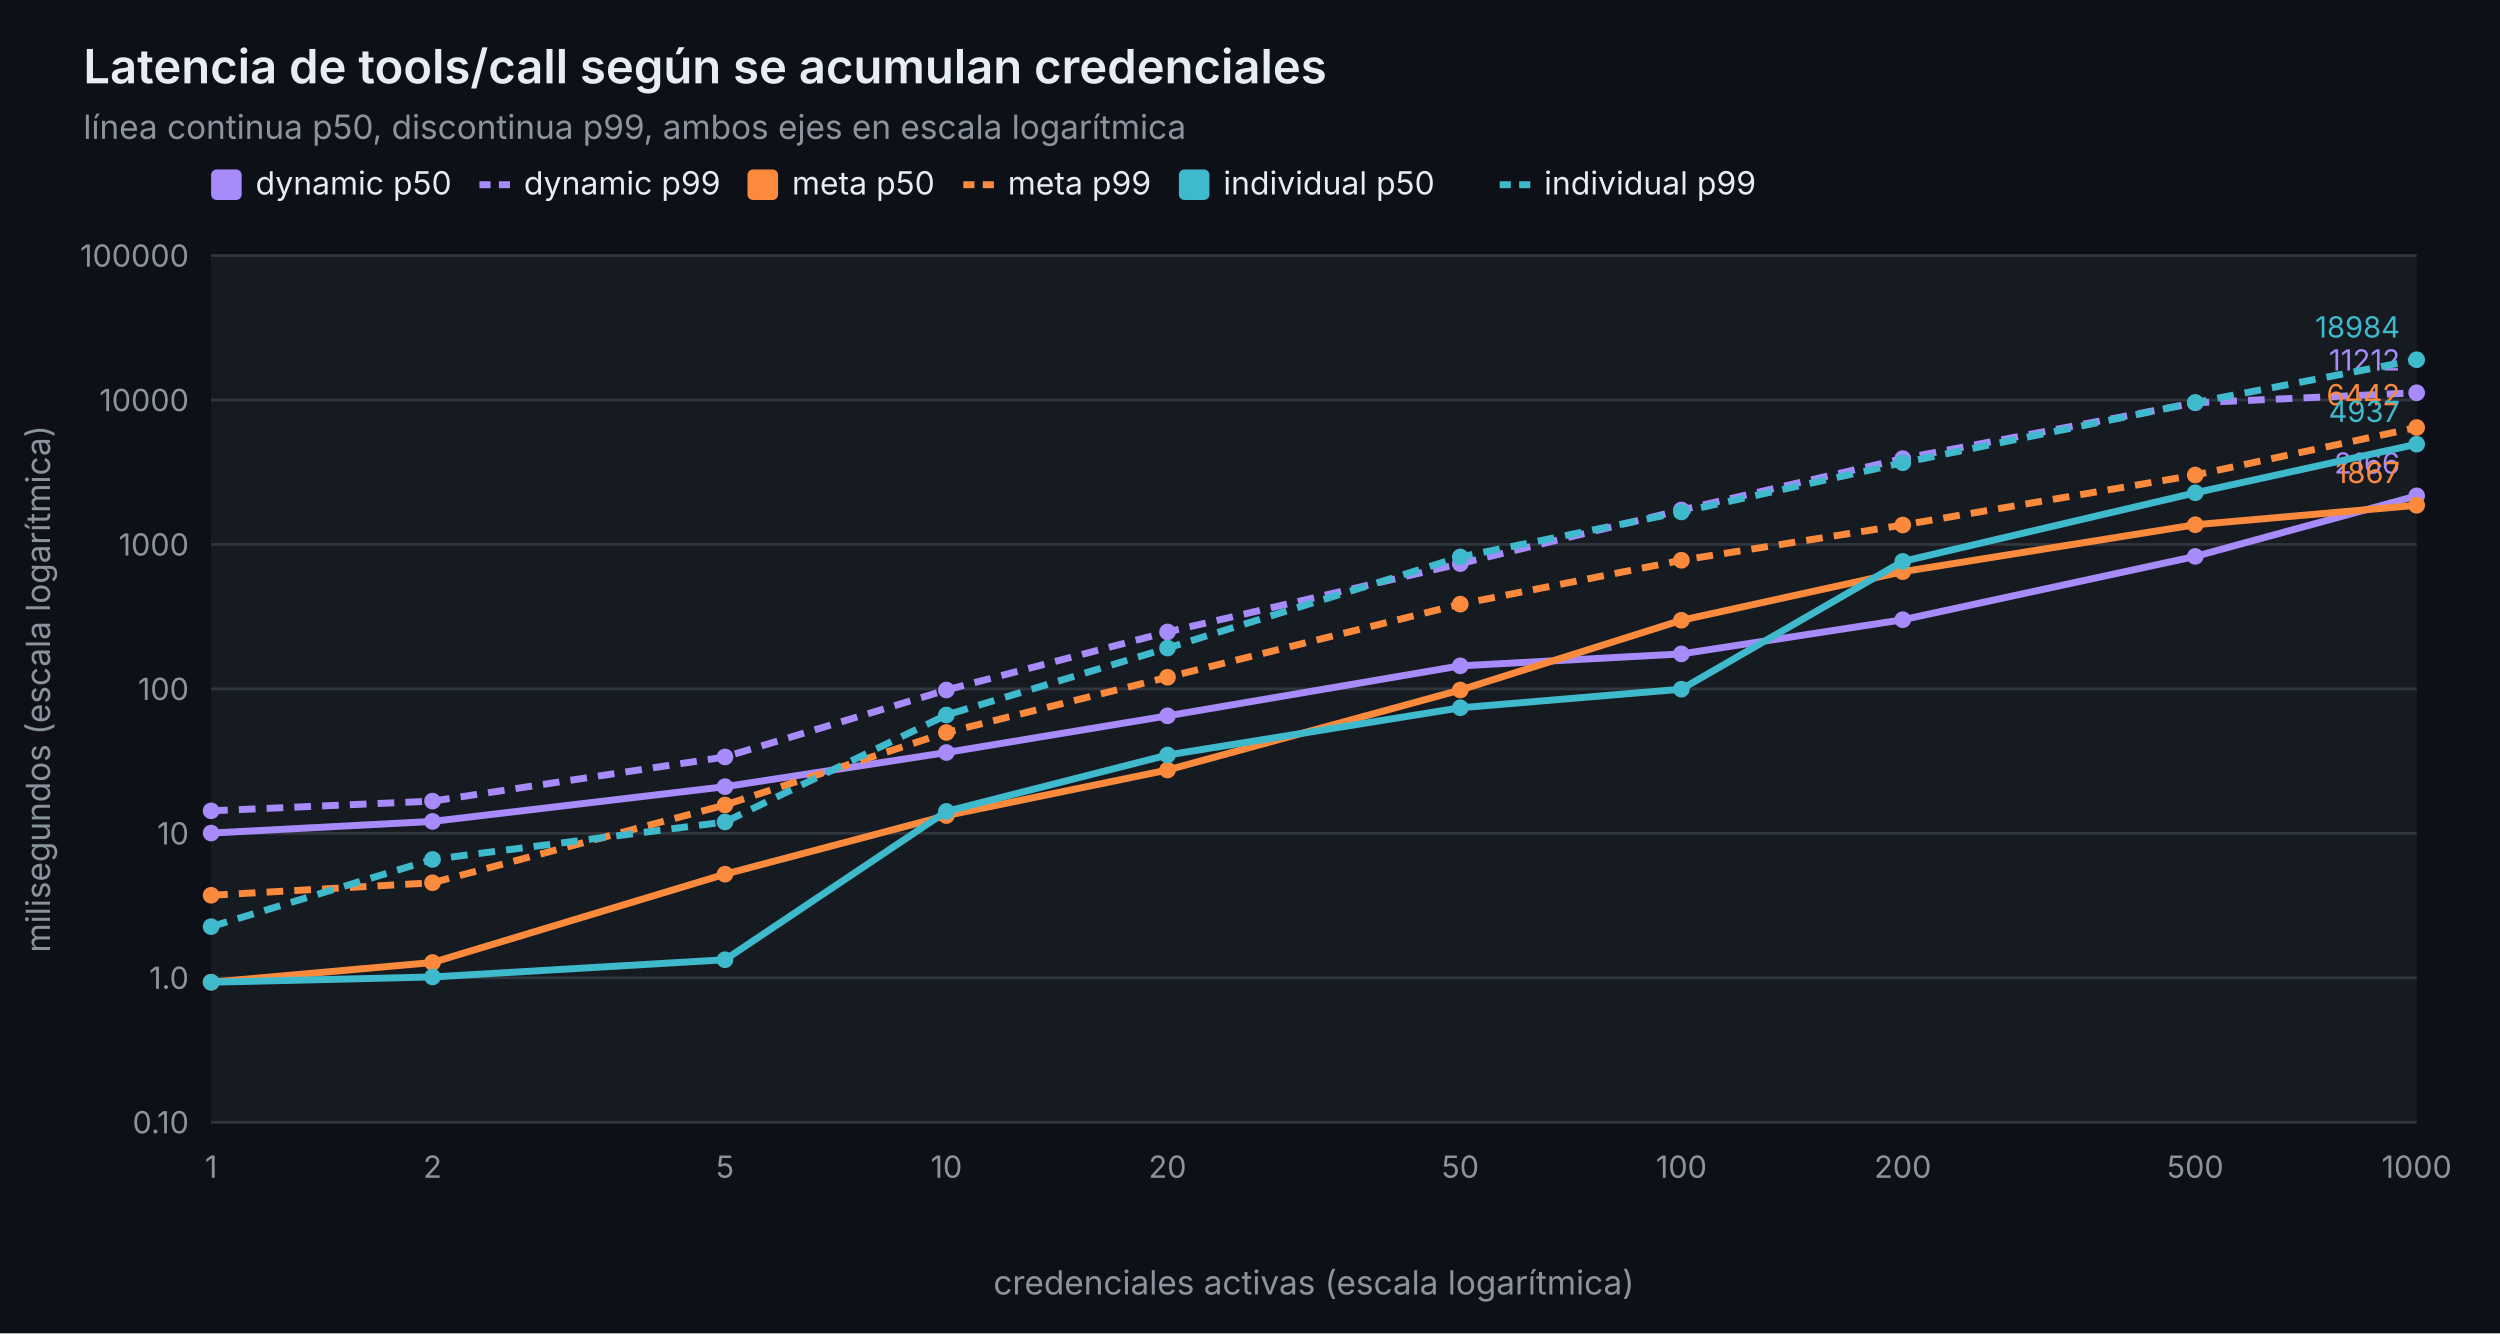
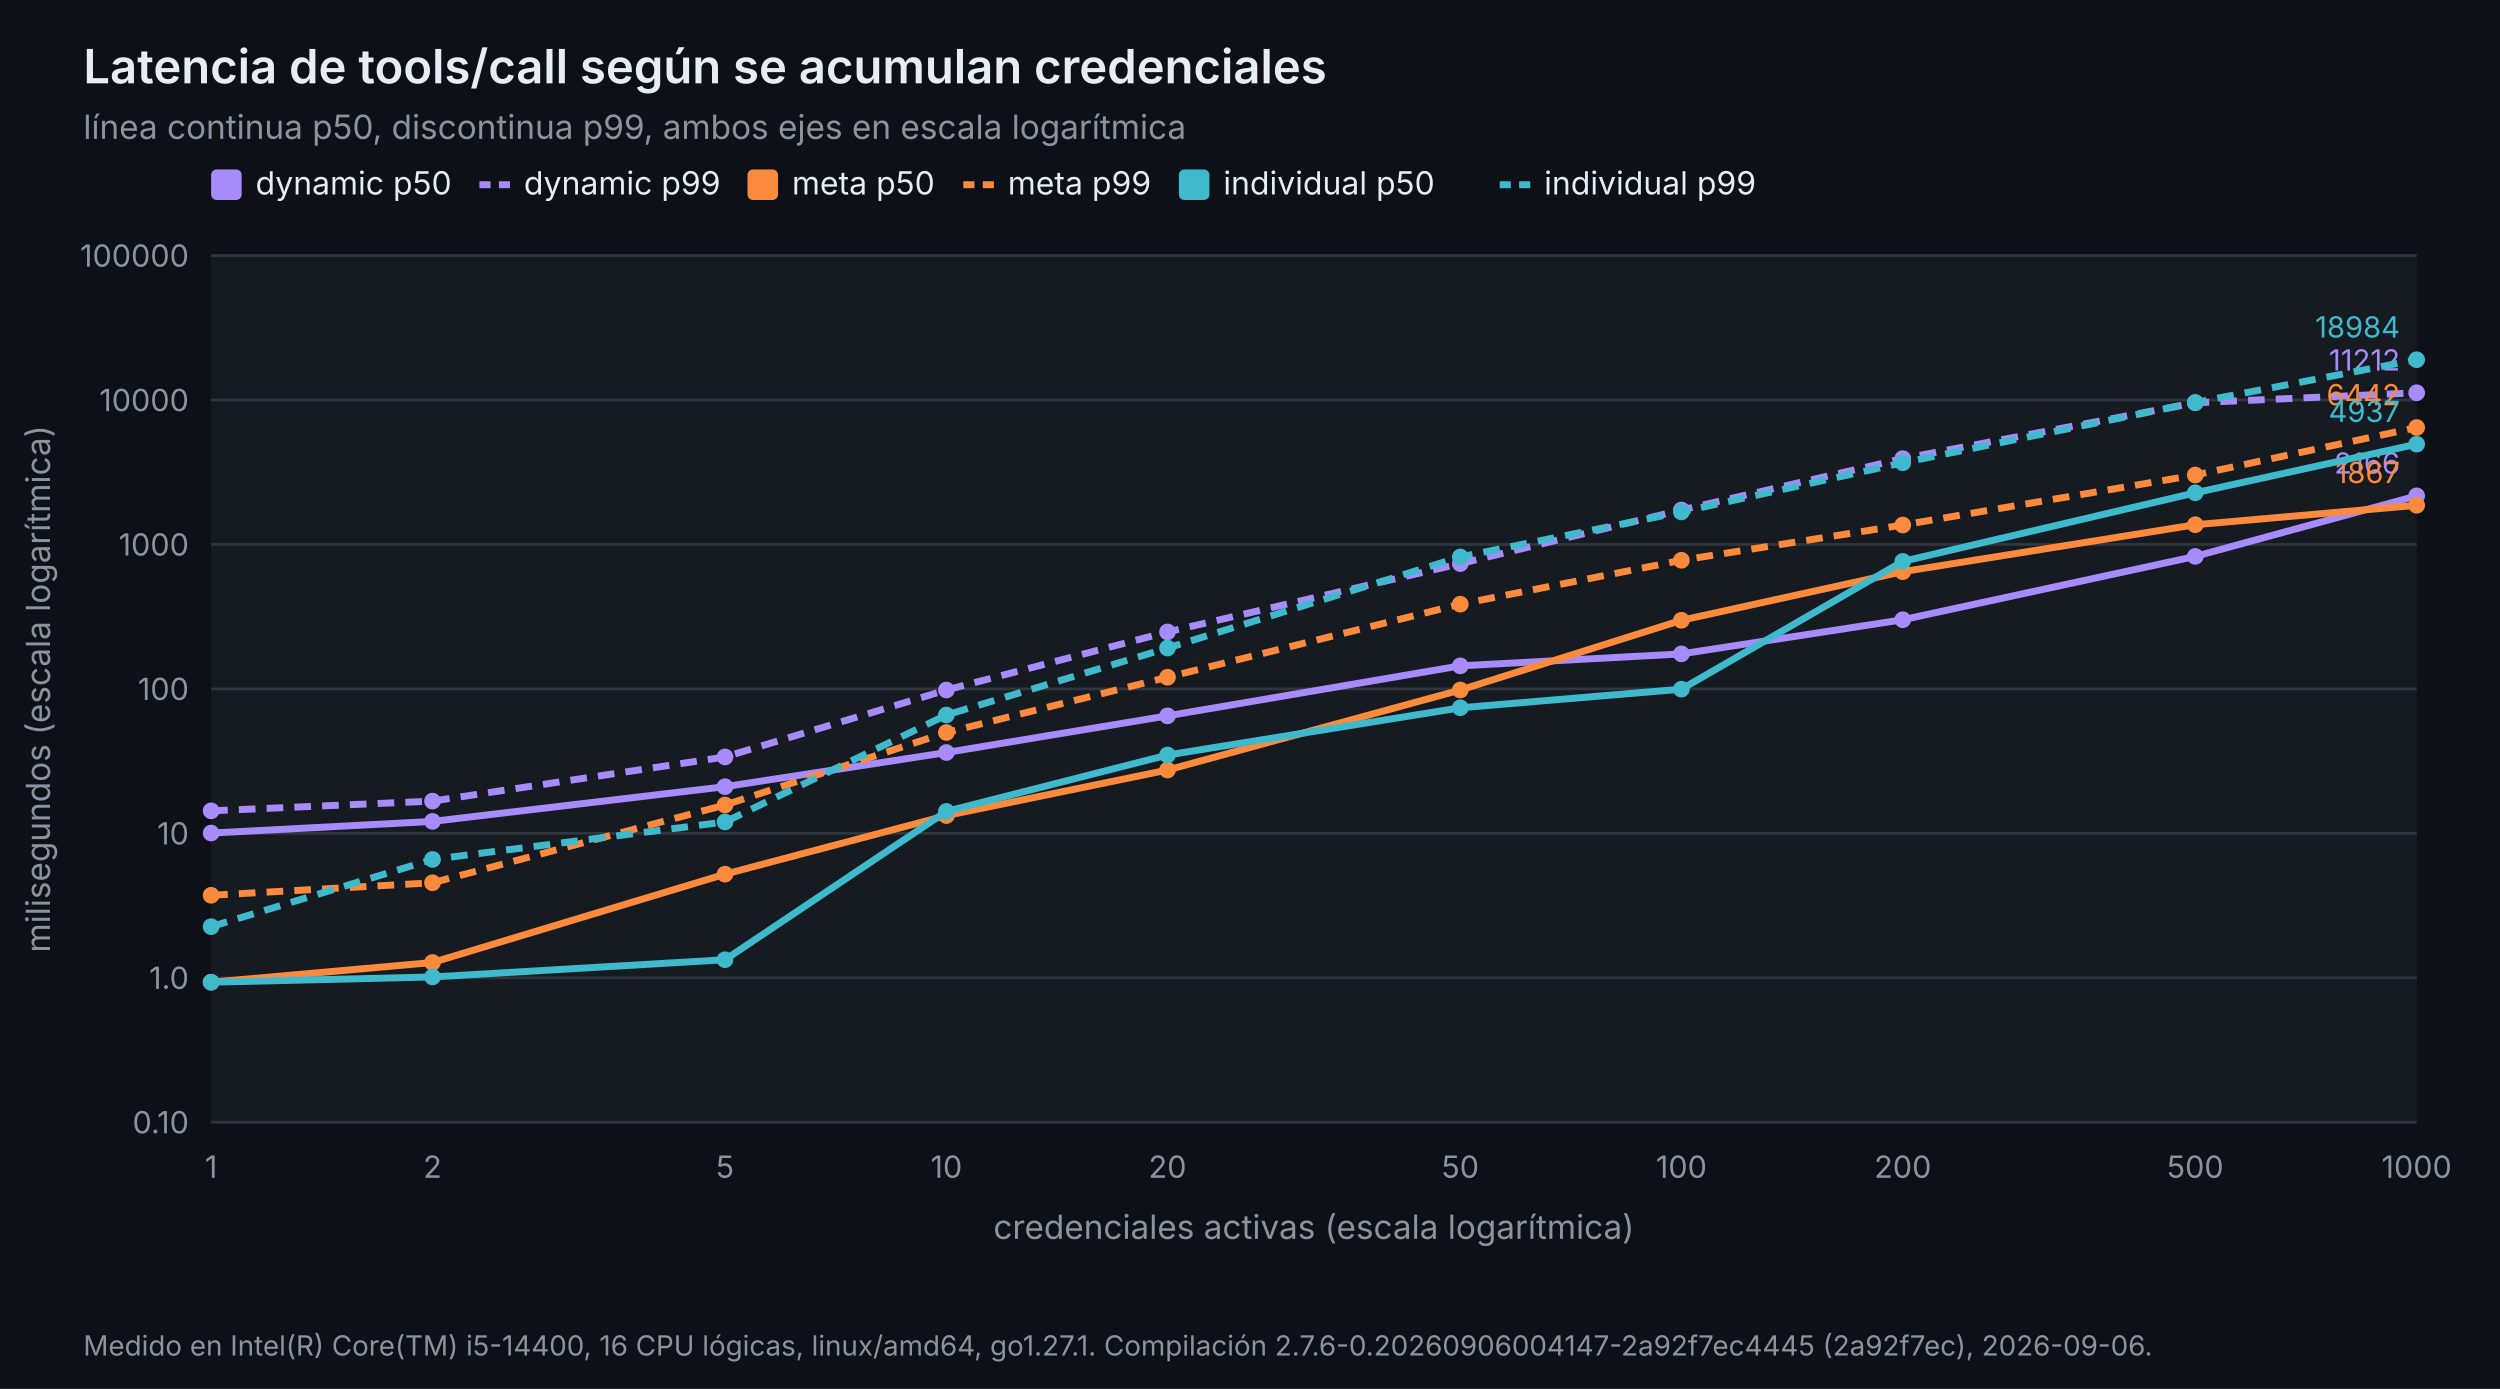
- <svg xmlns="http://www.w3.org/2000/svg" viewBox="0 0 900 480" width="900" height="480" role="img" aria-label="Latencia de tools/call según se acumulan credenciales. línea continua p50, discontinua p99, ambos ejes en escala logarítmica">
-   <rect width="900" height="480" fill="#0d1117" />
+ <svg xmlns="http://www.w3.org/2000/svg" viewBox="0 0 900 500" width="900" height="500" role="img" aria-label="Latencia de tools/call según se acumulan credenciales. línea continua p50, discontinua p99, ambos ejes en escala logarítmica. Medido en Intel(R) Core(TM) i5-14400, 16 CPU lógicas, linux/amd64, go1.27.1. Compilación 2.7.6-0.20260906004147-2a92f7ec4445 (2a92f7ec), 2026-09-06.">
+   <rect width="900" height="500" fill="#0d1117" />
  <text x="30" y="30" font-family="ui-sans-serif,system-ui,-apple-system,Segoe UI,sans-serif" font-size="17" font-weight="600" fill="#e6edf3">Latencia de tools/call según se acumulan credenciales</text>
  <text x="30" y="50" font-family="ui-sans-serif,system-ui,-apple-system,Segoe UI,sans-serif" font-size="12" fill="#8b949e">línea continua p50, discontinua p99, ambos ejes en escala logarítmica</text>
  <rect x="76" y="92" width="794" height="312" fill="#161b22" />
  <rect x="76.0" y="61.0" width="11" height="11" rx="2" fill="#a78bfa" />
  <text x="92.0" y="70.0" font-family="ui-sans-serif,system-ui,-apple-system,Segoe UI,sans-serif" font-size="11.5" fill="#e6edf3">dynamic p50</text>
  <line x1="172.6" y1="66.5" x2="183.6" y2="66.5" stroke="#a78bfa" stroke-width="2.5" stroke-dasharray="4 3" />
  <text x="188.6" y="70.0" font-family="ui-sans-serif,system-ui,-apple-system,Segoe UI,sans-serif" font-size="11.5" fill="#e6edf3">dynamic p99</text>
  <rect x="269.1" y="61.0" width="11" height="11" rx="2" fill="#fc8a3d" />
  <text x="285.1" y="70.0" font-family="ui-sans-serif,system-ui,-apple-system,Segoe UI,sans-serif" font-size="11.5" fill="#e6edf3">meta p50</text>
  <line x1="346.8" y1="66.5" x2="357.8" y2="66.5" stroke="#fc8a3d" stroke-width="2.5" stroke-dasharray="4 3" />
  <text x="362.8" y="70.0" font-family="ui-sans-serif,system-ui,-apple-system,Segoe UI,sans-serif" font-size="11.5" fill="#e6edf3">meta p99</text>
  <rect x="424.4" y="61.0" width="11" height="11" rx="2" fill="#3fb9cc" />
  <text x="440.4" y="70.0" font-family="ui-sans-serif,system-ui,-apple-system,Segoe UI,sans-serif" font-size="11.5" fill="#e6edf3">individual p50</text>
  <line x1="539.9" y1="66.5" x2="550.9" y2="66.5" stroke="#3fb9cc" stroke-width="2.5" stroke-dasharray="4 3" />
  <text x="555.9" y="70.0" font-family="ui-sans-serif,system-ui,-apple-system,Segoe UI,sans-serif" font-size="11.5" fill="#e6edf3">individual p99</text>
  <line x1="76" y1="404.0" x2="870" y2="404.0" stroke="#30363d" stroke-width="1" />
  <text x="68" y="408.0" font-family="ui-sans-serif,system-ui,-apple-system,Segoe UI,sans-serif" font-size="11" text-anchor="end" fill="#8b949e">0.10</text>
  <line x1="76" y1="352.0" x2="870" y2="352.0" stroke="#30363d" stroke-width="1" />
  <text x="68" y="356.0" font-family="ui-sans-serif,system-ui,-apple-system,Segoe UI,sans-serif" font-size="11" text-anchor="end" fill="#8b949e">1.0</text>
  <line x1="76" y1="300.0" x2="870" y2="300.0" stroke="#30363d" stroke-width="1" />
  <text x="68" y="304.0" font-family="ui-sans-serif,system-ui,-apple-system,Segoe UI,sans-serif" font-size="11" text-anchor="end" fill="#8b949e">10</text>
  <line x1="76" y1="248.0" x2="870" y2="248.0" stroke="#30363d" stroke-width="1" />
  <text x="68" y="252.0" font-family="ui-sans-serif,system-ui,-apple-system,Segoe UI,sans-serif" font-size="11" text-anchor="end" fill="#8b949e">100</text>
  <line x1="76" y1="196.0" x2="870" y2="196.0" stroke="#30363d" stroke-width="1" />
  <text x="68" y="200.0" font-family="ui-sans-serif,system-ui,-apple-system,Segoe UI,sans-serif" font-size="11" text-anchor="end" fill="#8b949e">1000</text>
  <line x1="76" y1="144.0" x2="870" y2="144.0" stroke="#30363d" stroke-width="1" />
  <text x="68" y="148.0" font-family="ui-sans-serif,system-ui,-apple-system,Segoe UI,sans-serif" font-size="11" text-anchor="end" fill="#8b949e">10000</text>
  <line x1="76" y1="92.0" x2="870" y2="92.0" stroke="#30363d" stroke-width="1" />
  <text x="68" y="96.0" font-family="ui-sans-serif,system-ui,-apple-system,Segoe UI,sans-serif" font-size="11" text-anchor="end" fill="#8b949e">100000</text>
  <text x="18" y="248.0" font-family="ui-sans-serif,system-ui,-apple-system,Segoe UI,sans-serif" font-size="12" fill="#8b949e" text-anchor="middle" transform="rotate(-90 18 248.0)">milisegundos (escala logarítmica)</text>
-   <text x="473.0" y="466" font-family="ui-sans-serif,system-ui,-apple-system,Segoe UI,sans-serif" font-size="12" text-anchor="middle" fill="#8b949e">credenciales activas (escala logarítmica)</text>
+   <text x="473.0" y="446" font-family="ui-sans-serif,system-ui,-apple-system,Segoe UI,sans-serif" font-size="12" text-anchor="middle" fill="#8b949e">credenciales activas (escala logarítmica)</text>
+   <text x="30" y="488" font-family="ui-sans-serif,system-ui,-apple-system,Segoe UI,sans-serif" font-size="10" fill="#8b949e">Medido en Intel(R) Core(TM) i5-14400, 16 CPU lógicas, linux/amd64, go1.27.1. Compilación 2.7.6-0.20260906004147-2a92f7ec4445 (2a92f7ec), 2026-09-06.</text>
  <text x="76.0" y="424" font-family="ui-sans-serif,system-ui,-apple-system,Segoe UI,sans-serif" font-size="11" text-anchor="middle" fill="#8b949e">1</text>
  <text x="155.7" y="424" font-family="ui-sans-serif,system-ui,-apple-system,Segoe UI,sans-serif" font-size="11" text-anchor="middle" fill="#8b949e">2</text>
  <text x="261.0" y="424" font-family="ui-sans-serif,system-ui,-apple-system,Segoe UI,sans-serif" font-size="11" text-anchor="middle" fill="#8b949e">5</text>
  <text x="340.7" y="424" font-family="ui-sans-serif,system-ui,-apple-system,Segoe UI,sans-serif" font-size="11" text-anchor="middle" fill="#8b949e">10</text>
  <text x="420.3" y="424" font-family="ui-sans-serif,system-ui,-apple-system,Segoe UI,sans-serif" font-size="11" text-anchor="middle" fill="#8b949e">20</text>
  <text x="525.7" y="424" font-family="ui-sans-serif,system-ui,-apple-system,Segoe UI,sans-serif" font-size="11" text-anchor="middle" fill="#8b949e">50</text>
  <text x="605.3" y="424" font-family="ui-sans-serif,system-ui,-apple-system,Segoe UI,sans-serif" font-size="11" text-anchor="middle" fill="#8b949e">100</text>
  <text x="685.0" y="424" font-family="ui-sans-serif,system-ui,-apple-system,Segoe UI,sans-serif" font-size="11" text-anchor="middle" fill="#8b949e">200</text>
  <text x="790.3" y="424" font-family="ui-sans-serif,system-ui,-apple-system,Segoe UI,sans-serif" font-size="11" text-anchor="middle" fill="#8b949e">500</text>
  <text x="870.0" y="424" font-family="ui-sans-serif,system-ui,-apple-system,Segoe UI,sans-serif" font-size="11" text-anchor="middle" fill="#8b949e">1000</text>
  <path d="M76.0,299.9L155.7,295.7L261.0,283.2L340.7,270.9L420.3,257.7L525.7,239.7L605.3,235.4L685.0,223.1L790.3,200.3L870.0,178.5" fill="none" stroke="#a78bfa" stroke-width="2.5" stroke-linejoin="round" />
  <circle cx="76.0" cy="299.9" r="3" fill="#a78bfa" />
  <circle cx="155.7" cy="295.7" r="3" fill="#a78bfa" />
  <circle cx="261.0" cy="283.2" r="3" fill="#a78bfa" />
  <circle cx="340.7" cy="270.9" r="3" fill="#a78bfa" />
  <circle cx="420.3" cy="257.7" r="3" fill="#a78bfa" />
  <circle cx="525.7" cy="239.7" r="3" fill="#a78bfa" />
  <circle cx="605.3" cy="235.4" r="3" fill="#a78bfa" />
  <circle cx="685.0" cy="223.1" r="3" fill="#a78bfa" />
  <circle cx="790.3" cy="200.3" r="3" fill="#a78bfa" />
  <circle cx="870.0" cy="178.5" r="3" fill="#a78bfa" />
  <text x="864.0" y="170.5" font-family="ui-sans-serif,system-ui,-apple-system,Segoe UI,sans-serif" font-size="10.5" text-anchor="end" fill="#a78bfa">2166</text>
  <path d="M76.0,291.9L155.7,288.4L261.0,272.5L340.7,248.4L420.3,227.5L525.7,202.9L605.3,183.6L685.0,165.1L790.3,145.0L870.0,141.4" fill="none" stroke="#a78bfa" stroke-width="2.5" stroke-linejoin="round" stroke-dasharray="6 4" />
  <circle cx="76.0" cy="291.9" r="3" fill="#a78bfa" />
  <circle cx="155.7" cy="288.4" r="3" fill="#a78bfa" />
  <circle cx="261.0" cy="272.5" r="3" fill="#a78bfa" />
  <circle cx="340.7" cy="248.4" r="3" fill="#a78bfa" />
  <circle cx="420.3" cy="227.5" r="3" fill="#a78bfa" />
  <circle cx="525.7" cy="202.9" r="3" fill="#a78bfa" />
  <circle cx="605.3" cy="183.6" r="3" fill="#a78bfa" />
  <circle cx="685.0" cy="165.1" r="3" fill="#a78bfa" />
  <circle cx="790.3" cy="145.0" r="3" fill="#a78bfa" />
  <circle cx="870.0" cy="141.4" r="3" fill="#a78bfa" />
  <text x="864.0" y="133.4" font-family="ui-sans-serif,system-ui,-apple-system,Segoe UI,sans-serif" font-size="10.5" text-anchor="end" fill="#a78bfa">11212</text>
  <path d="M76.0,353.6L155.7,346.5L261.0,314.7L340.7,293.6L420.3,277.2L525.7,248.4L605.3,223.3L685.0,205.8L790.3,188.9L870.0,181.9" fill="none" stroke="#fc8a3d" stroke-width="2.5" stroke-linejoin="round" />
  <circle cx="76.0" cy="353.6" r="3" fill="#fc8a3d" />
  <circle cx="155.7" cy="346.5" r="3" fill="#fc8a3d" />
  <circle cx="261.0" cy="314.7" r="3" fill="#fc8a3d" />
  <circle cx="340.7" cy="293.6" r="3" fill="#fc8a3d" />
  <circle cx="420.3" cy="277.2" r="3" fill="#fc8a3d" />
  <circle cx="525.7" cy="248.4" r="3" fill="#fc8a3d" />
  <circle cx="605.3" cy="223.3" r="3" fill="#fc8a3d" />
  <circle cx="685.0" cy="205.8" r="3" fill="#fc8a3d" />
  <circle cx="790.3" cy="188.9" r="3" fill="#fc8a3d" />
  <circle cx="870.0" cy="181.9" r="3" fill="#fc8a3d" />
  <text x="864.0" y="173.9" font-family="ui-sans-serif,system-ui,-apple-system,Segoe UI,sans-serif" font-size="10.5" text-anchor="end" fill="#fc8a3d">1867</text>
  <path d="M76.0,322.3L155.7,317.8L261.0,289.8L340.7,263.7L420.3,243.8L525.7,217.5L605.3,201.7L685.0,189.0L790.3,171.0L870.0,153.9" fill="none" stroke="#fc8a3d" stroke-width="2.5" stroke-linejoin="round" stroke-dasharray="6 4" />
  <circle cx="76.0" cy="322.3" r="3" fill="#fc8a3d" />
  <circle cx="155.7" cy="317.8" r="3" fill="#fc8a3d" />
  <circle cx="261.0" cy="289.8" r="3" fill="#fc8a3d" />
  <circle cx="340.7" cy="263.7" r="3" fill="#fc8a3d" />
  <circle cx="420.3" cy="243.8" r="3" fill="#fc8a3d" />
  <circle cx="525.7" cy="217.5" r="3" fill="#fc8a3d" />
  <circle cx="605.3" cy="201.7" r="3" fill="#fc8a3d" />
  <circle cx="685.0" cy="189.0" r="3" fill="#fc8a3d" />
  <circle cx="790.3" cy="171.0" r="3" fill="#fc8a3d" />
  <circle cx="870.0" cy="153.9" r="3" fill="#fc8a3d" />
  <text x="864.0" y="145.9" font-family="ui-sans-serif,system-ui,-apple-system,Segoe UI,sans-serif" font-size="10.5" text-anchor="end" fill="#fc8a3d">6442</text>
  <path d="M76.0,353.6L155.7,351.7L261.0,345.5L340.7,292.1L420.3,271.8L525.7,254.8L605.3,248.1L685.0,202.1L790.3,177.4L870.0,159.9" fill="none" stroke="#3fb9cc" stroke-width="2.5" stroke-linejoin="round" />
  <circle cx="76.0" cy="353.6" r="3" fill="#3fb9cc" />
  <circle cx="155.7" cy="351.7" r="3" fill="#3fb9cc" />
  <circle cx="261.0" cy="345.5" r="3" fill="#3fb9cc" />
  <circle cx="340.7" cy="292.1" r="3" fill="#3fb9cc" />
  <circle cx="420.3" cy="271.8" r="3" fill="#3fb9cc" />
  <circle cx="525.7" cy="254.8" r="3" fill="#3fb9cc" />
  <circle cx="605.3" cy="248.1" r="3" fill="#3fb9cc" />
  <circle cx="685.0" cy="202.1" r="3" fill="#3fb9cc" />
  <circle cx="790.3" cy="177.4" r="3" fill="#3fb9cc" />
  <circle cx="870.0" cy="159.9" r="3" fill="#3fb9cc" />
  <text x="864.0" y="151.9" font-family="ui-sans-serif,system-ui,-apple-system,Segoe UI,sans-serif" font-size="10.5" text-anchor="end" fill="#3fb9cc">4937</text>
  <path d="M76.0,333.6L155.7,309.4L261.0,295.9L340.7,257.4L420.3,233.3L525.7,200.5L605.3,184.3L685.0,166.6L790.3,144.9L870.0,129.5" fill="none" stroke="#3fb9cc" stroke-width="2.5" stroke-linejoin="round" stroke-dasharray="6 4" />
  <circle cx="76.0" cy="333.6" r="3" fill="#3fb9cc" />
  <circle cx="155.7" cy="309.4" r="3" fill="#3fb9cc" />
  <circle cx="261.0" cy="295.9" r="3" fill="#3fb9cc" />
  <circle cx="340.7" cy="257.4" r="3" fill="#3fb9cc" />
  <circle cx="420.3" cy="233.3" r="3" fill="#3fb9cc" />
  <circle cx="525.7" cy="200.5" r="3" fill="#3fb9cc" />
  <circle cx="605.3" cy="184.3" r="3" fill="#3fb9cc" />
  <circle cx="685.0" cy="166.6" r="3" fill="#3fb9cc" />
  <circle cx="790.3" cy="144.9" r="3" fill="#3fb9cc" />
  <circle cx="870.0" cy="129.5" r="3" fill="#3fb9cc" />
  <text x="864.0" y="121.5" font-family="ui-sans-serif,system-ui,-apple-system,Segoe UI,sans-serif" font-size="10.5" text-anchor="end" fill="#3fb9cc">18984</text>
</svg>
